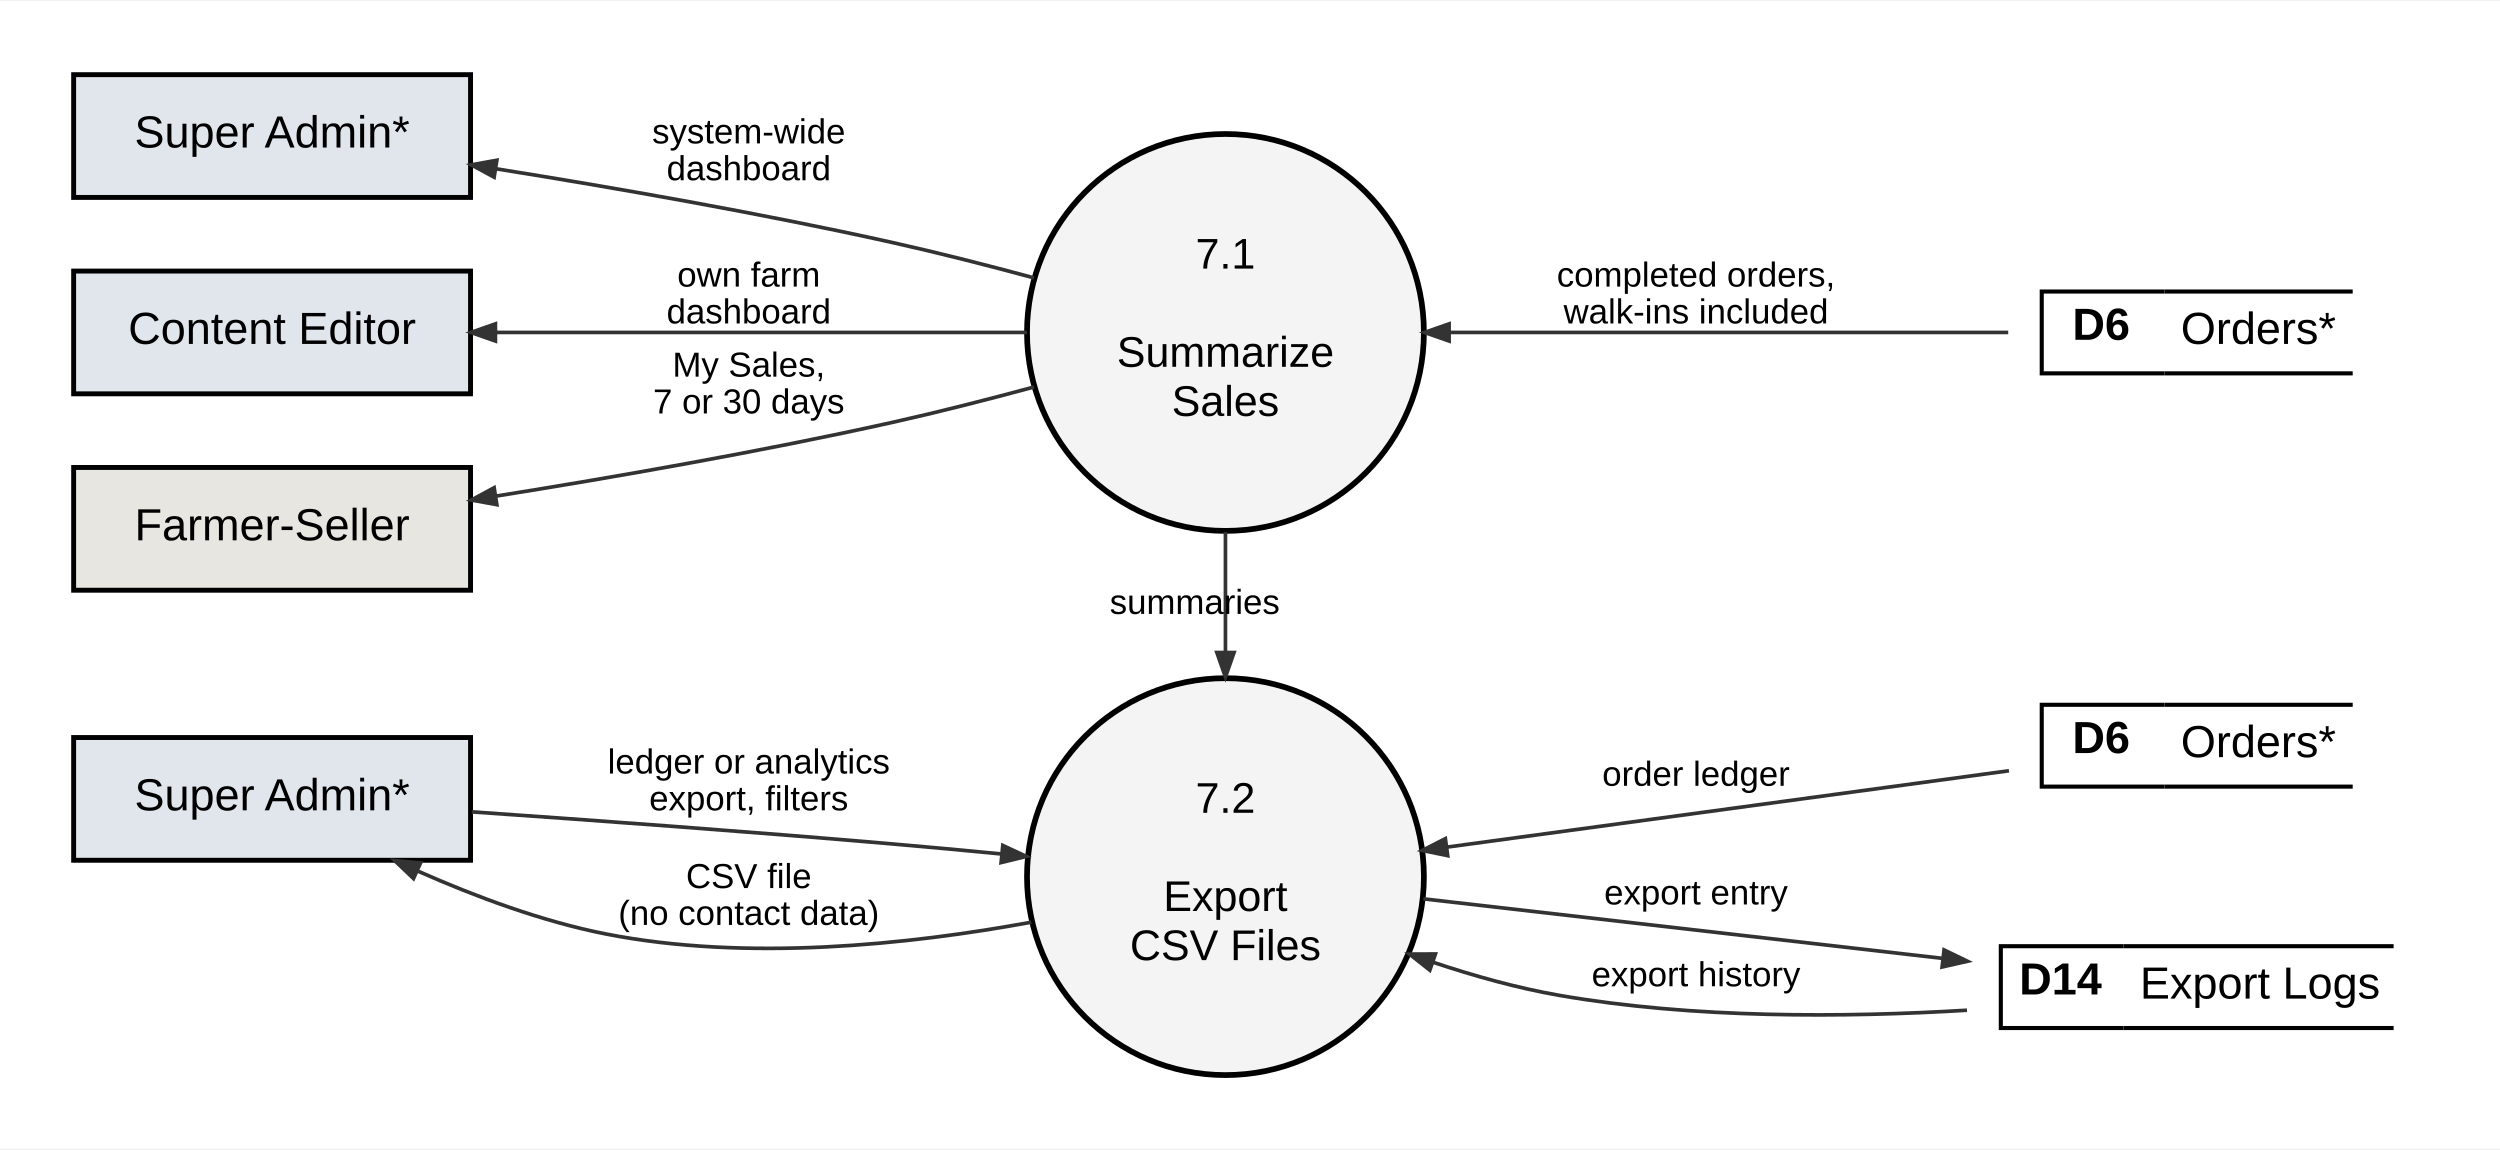
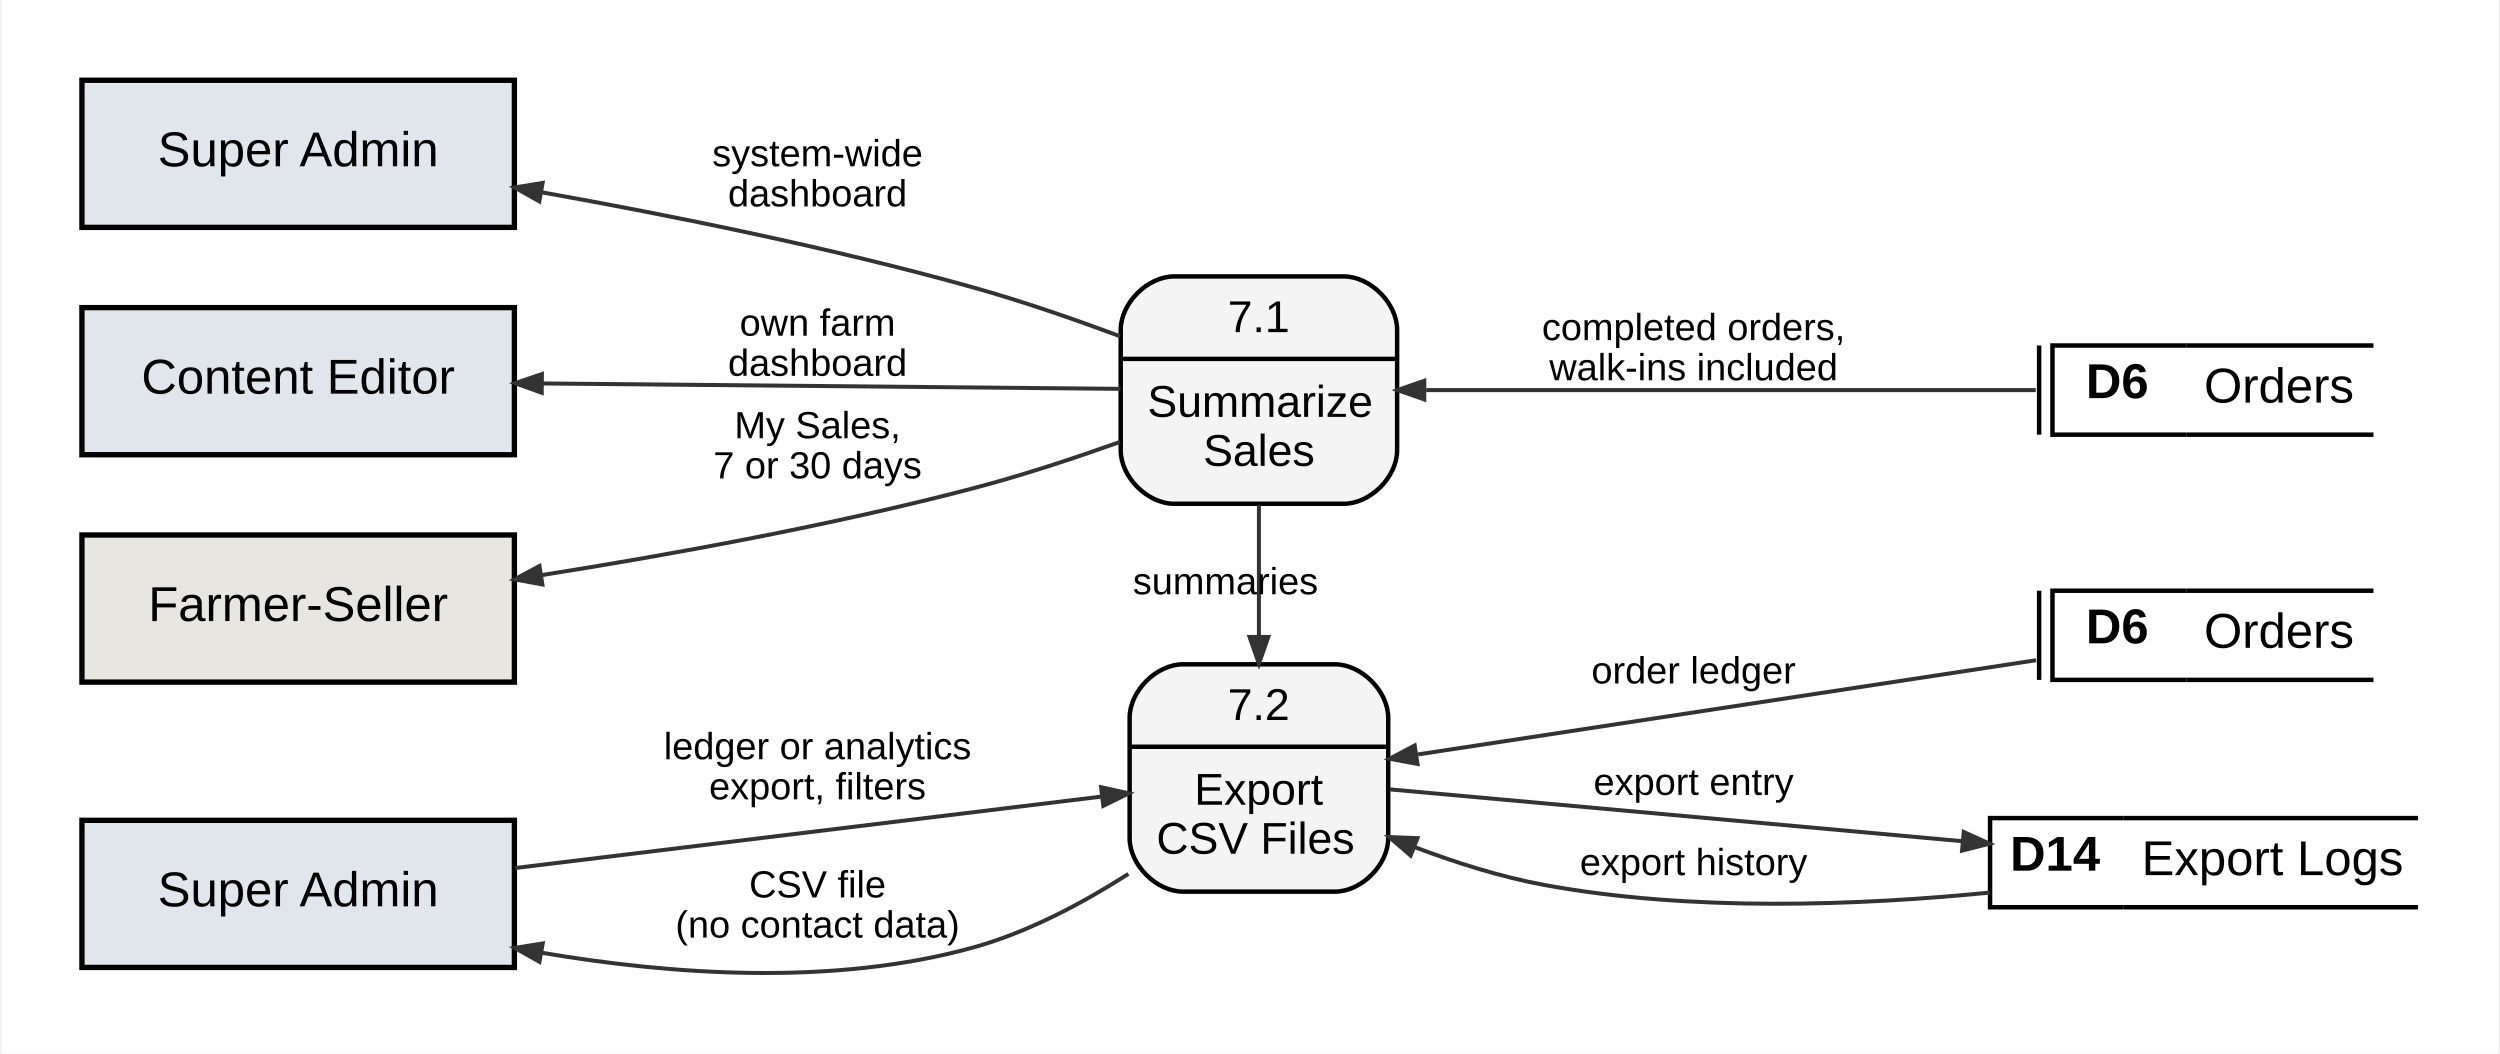
- <svg xmlns="http://www.w3.org/2000/svg" width="611pt" height="281pt" viewBox="0.00 0.00 611.00 280.50">
-   <g id="graph0" class="graph" transform="scale(1 1) rotate(0) translate(18 262.5)">
-     <polygon fill="white" stroke="transparent" points="-18,18 -18,-262.5 593,-262.5 593,18 -18,18" />
+ <svg xmlns="http://www.w3.org/2000/svg" width="560pt" height="236pt" viewBox="0.00 0.00 560.00 236.32">
+   <g id="graph0" class="graph" transform="scale(1 1) rotate(0) translate(18 218.32)">
+     <line x1="86.00" y1="-167.32" x2="97.00" y2="-178.32" stroke="black" stroke-width="1.2" />
+     <line x1="86.00" y1="-1.32" x2="97.00" y2="-12.32" stroke="black" stroke-width="1.2" />
+     <polygon fill="white" stroke="transparent" points="-18,18 -18,-218.32 542,-218.32 542,18 -18,18" />
    <g id="node1" class="node">
-       <ellipse fill="#f4f4f4" stroke="black" stroke-width="1.4" cx="281.5" cy="-181.5" rx="48.5" ry="48.5" />
-       <text text-anchor="middle" x="281.5" y="-197.1" font-family="Liberation Sans" font-size="10.50">7.1</text>
-       <text text-anchor="middle" x="281.5" y="-173.1" font-family="Liberation Sans" font-size="10.50">Summarize</text>
-       <text text-anchor="middle" x="281.5" y="-161.1" font-family="Liberation Sans" font-size="10.50">Sales</text>
+       <path fill="#f4f4f4" stroke="transparent" d="M245,-105.32C245,-105.32 283,-105.32 283,-105.32 289,-105.32 295,-111.32 295,-117.32 295,-117.32 295,-144.32 295,-144.32 295,-150.32 289,-156.32 283,-156.32 283,-156.32 245,-156.32 245,-156.32 239,-156.32 233,-150.32 233,-144.32 233,-144.32 233,-117.32 233,-117.32 233,-111.32 239,-105.32 245,-105.32" />
+       <text text-anchor="start" x="257" y="-143.82" font-family="Liberation Sans" font-size="10.00">7.1</text>
+       <text text-anchor="start" x="239" y="-124.82" font-family="Liberation Sans" font-size="10.00">Summarize</text>
+       <text text-anchor="start" x="251.5" y="-113.82" font-family="Liberation Sans" font-size="10.00">Sales</text>
+       <polygon fill="black" stroke="black" points="233,-137.82 233,-137.82 295,-137.82 295,-137.82 233,-137.82" />
+       <path fill="none" stroke="black" d="M245,-105.32C245,-105.32 283,-105.32 283,-105.32 289,-105.32 295,-111.32 295,-117.32 295,-117.32 295,-144.32 295,-144.32 295,-150.32 289,-156.32 283,-156.32 283,-156.32 245,-156.32 245,-156.32 239,-156.32 233,-150.32 233,-144.32 233,-144.32 233,-117.32 233,-117.32 233,-111.32 239,-105.32 245,-105.32" />
    </g>
    <g id="node2" class="node">
-       <polyline fill="none" stroke="black" points="511,-191.5 481,-191.5 481,-171.5 511,-171.5 " />
-       <text text-anchor="start" x="488.5" y="-179.7" font-family="Liberation Sans" font-weight="bold" font-size="11.00">D6</text>
-       <polyline fill="none" stroke="black" points="511,-171.5 557,-171.5 " />
-       <polyline fill="none" stroke="black" points="557,-191.5 511,-191.5 " />
-       <text text-anchor="start" x="515" y="-178.7" font-family="Liberation Sans" font-size="11.00">Orders*</text>
+       <polyline fill="none" stroke="black" points="439,-140.82 439,-120.82 " />
+       <polyline fill="none" stroke="black" points="472,-140.82 442,-140.82 442,-120.82 472,-120.82 " />
+       <text text-anchor="start" x="449.5" y="-129.02" font-family="Liberation Sans" font-weight="bold" font-size="11.00">D6</text>
+       <polyline fill="none" stroke="black" points="472,-120.82 514,-120.82 " />
+       <polyline fill="none" stroke="black" points="514,-140.82 472,-140.82 " />
+       <text text-anchor="start" x="476" y="-128.02" font-family="Liberation Sans" font-size="11.00">Orders</text>
    </g>
    <g id="edge1" class="edge">
-       <path fill="none" stroke="#333333" stroke-width="0.9" d="M336.39,-181.5C377.64,-181.5 433.89,-181.5 472.81,-181.5" />
-       <polygon fill="#333333" stroke="#333333" stroke-width="0.9" points="336.16,-179.4 330.16,-181.5 336.16,-183.6 336.16,-179.4" />
-       <text text-anchor="middle" x="396.5" y="-192.7" font-family="Liberation Sans" font-size="8.50">completed orders,</text>
-       <text text-anchor="middle" x="396.5" y="-183.7" font-family="Liberation Sans" font-size="8.50">walk-ins included</text>
+       <path fill="none" stroke="#333333" stroke-width="0.9" d="M301.52,-130.82C339.86,-130.82 399.82,-130.82 438.25,-130.82" />
+       <polygon fill="#333333" stroke="#333333" stroke-width="0.9" points="301.09,-128.72 295.09,-130.82 301.09,-132.92 301.09,-128.72" />
+       <text text-anchor="middle" x="361.5" y="-142.02" font-family="Liberation Sans" font-size="8.50">completed orders,</text>
+       <text text-anchor="middle" x="361.5" y="-133.02" font-family="Liberation Sans" font-size="8.50">walk-ins included</text>
    </g>
    <g id="node6" class="node">
-       <ellipse fill="#f4f4f4" stroke="black" stroke-width="1.4" cx="281.5" cy="-48.5" rx="48.5" ry="48.5" />
-       <text text-anchor="middle" x="281.5" y="-64.1" font-family="Liberation Sans" font-size="10.50">7.2</text>
-       <text text-anchor="middle" x="281.5" y="-40.1" font-family="Liberation Sans" font-size="10.50">Export</text>
-       <text text-anchor="middle" x="281.5" y="-28.1" font-family="Liberation Sans" font-size="10.50">CSV Files</text>
+       <path fill="#f4f4f4" stroke="transparent" d="M247,-18.32C247,-18.32 281,-18.32 281,-18.32 287,-18.32 293,-24.32 293,-30.32 293,-30.32 293,-57.32 293,-57.32 293,-63.32 287,-69.32 281,-69.32 281,-69.32 247,-69.32 247,-69.32 241,-69.32 235,-63.32 235,-57.32 235,-57.32 235,-30.32 235,-30.32 235,-24.32 241,-18.32 247,-18.32" />
+       <text text-anchor="start" x="257" y="-56.82" font-family="Liberation Sans" font-size="10.00">7.2</text>
+       <text text-anchor="start" x="249.5" y="-37.82" font-family="Liberation Sans" font-size="10.00">Export</text>
+       <text text-anchor="start" x="241" y="-26.82" font-family="Liberation Sans" font-size="10.00">CSV Files</text>
+       <polygon fill="black" stroke="black" points="235,-50.82 235,-50.82 293,-50.82 293,-50.82 235,-50.82" />
+       <path fill="none" stroke="black" d="M247,-18.32C247,-18.32 281,-18.32 281,-18.32 287,-18.32 293,-24.32 293,-30.32 293,-30.32 293,-57.32 293,-57.32 293,-63.32 287,-69.32 281,-69.32 281,-69.32 247,-69.32 247,-69.32 241,-69.32 235,-63.32 235,-57.32 235,-57.32 235,-30.32 235,-30.32 235,-24.32 241,-18.32 247,-18.32" />
    </g>
    <g id="edge5" class="edge">
-       <path fill="none" stroke="#333333" stroke-width="0.9" d="M281.5,-132.74C281.5,-123.16 281.5,-113.05 281.5,-103.29" />
-       <polygon fill="#333333" stroke="#333333" stroke-width="0.9" points="283.6,-103.27 281.5,-97.27 279.4,-103.27 283.6,-103.27" />
-       <text text-anchor="middle" x="274" y="-112.7" font-family="Liberation Sans" font-size="8.50">summaries</text>
+       <path fill="none" stroke="#333333" stroke-width="0.9" d="M264,-105.07C264,-95.85 264,-85.34 264,-75.67" />
+       <polygon fill="#333333" stroke="#333333" stroke-width="0.9" points="266.1,-75.45 264,-69.45 261.9,-75.45 266.1,-75.45" />
+       <text text-anchor="middle" x="256.5" y="-85.02" font-family="Liberation Sans" font-size="8.50">summaries</text>
    </g>
    <g id="node3" class="node">
-       <polygon fill="#e1e6ed" stroke="black" stroke-width="1.2" points="97,-244.5 0,-244.5 0,-214.5 97,-214.5 97,-244.5" />
-       <text text-anchor="middle" x="48.5" y="-226.7" font-family="Liberation Sans" font-size="11.00">Super Admin*</text>
+       <polygon fill="#e1e6ed" stroke="black" stroke-width="1.2" points="97,-200.32 0,-200.32 0,-167.32 97,-167.32 97,-200.32" />
+       <text text-anchor="middle" x="48.5" y="-181.02" font-family="Liberation Sans" font-size="11.00">Super Admin</text>
    </g>
    <g id="edge2" class="edge">
-       <path fill="none" stroke="#333333" stroke-width="0.9" d="M103.21,-221.5C132.04,-216.89 168.1,-210.6 200,-203.5 211.31,-200.98 223.42,-197.89 234.71,-194.83" />
-       <polygon fill="#333333" stroke="#333333" stroke-width="0.9" points="102.77,-219.44 97.18,-222.46 103.43,-223.59 102.77,-219.44" />
-       <text text-anchor="middle" x="165" y="-227.7" font-family="Liberation Sans" font-size="8.50">system-wide</text>
-       <text text-anchor="middle" x="165" y="-218.7" font-family="Liberation Sans" font-size="8.50">dashboard</text>
+       <path fill="none" stroke="#333333" stroke-width="0.9" d="M103.11,-175.19C132.06,-170.02 168.27,-162.72 200,-153.82 210.87,-150.77 222.55,-146.73 232.87,-142.89" />
+       <polygon fill="#333333" stroke="#333333" stroke-width="0.9" points="102.59,-173.15 97.05,-176.26 103.33,-177.29 102.59,-173.15" />
+       <text text-anchor="middle" x="165" y="-181.02" font-family="Liberation Sans" font-size="8.50">system-wide</text>
+       <text text-anchor="middle" x="165" y="-172.02" font-family="Liberation Sans" font-size="8.50">dashboard</text>
    </g>
    <g id="node4" class="node">
-       <polygon fill="#e1e6ed" stroke="black" stroke-width="1.2" points="97,-196.5 0,-196.5 0,-166.5 97,-166.5 97,-196.5" />
-       <text text-anchor="middle" x="48.5" y="-178.7" font-family="Liberation Sans" font-size="11.00">Content Editor</text>
+       <polygon fill="#e1e6ed" stroke="black" stroke-width="1.2" points="97,-149.32 0,-149.32 0,-116.32 97,-116.32 97,-149.32" />
+       <text text-anchor="middle" x="48.5" y="-130.02" font-family="Liberation Sans" font-size="11.00">Content Editor</text>
    </g>
    <g id="edge3" class="edge">
-       <path fill="none" stroke="#333333" stroke-width="0.9" d="M103.26,-181.5C142.52,-181.5 195.26,-181.5 232.98,-181.5" />
-       <polygon fill="#333333" stroke="#333333" stroke-width="0.9" points="103.08,-179.4 97.08,-181.5 103.08,-183.6 103.08,-179.4" />
-       <text text-anchor="middle" x="165" y="-192.7" font-family="Liberation Sans" font-size="8.50">own farm</text>
-       <text text-anchor="middle" x="165" y="-183.7" font-family="Liberation Sans" font-size="8.50">dashboard</text>
+       <path fill="none" stroke="#333333" stroke-width="0.9" d="M103.35,-132.31C144.39,-131.93 199.38,-131.41 232.95,-131.1" />
+       <polygon fill="#333333" stroke="#333333" stroke-width="0.9" points="103.13,-130.22 97.15,-132.37 103.17,-134.42 103.13,-130.22" />
+       <text text-anchor="middle" x="165" y="-143.02" font-family="Liberation Sans" font-size="8.50">own farm</text>
+       <text text-anchor="middle" x="165" y="-134.02" font-family="Liberation Sans" font-size="8.50">dashboard</text>
    </g>
    <g id="node5" class="node">
-       <polygon fill="#e8e6e0" stroke="black" stroke-width="1.2" points="97,-148.5 0,-148.5 0,-118.5 97,-118.5 97,-148.5" />
-       <text text-anchor="middle" x="48.5" y="-130.7" font-family="Liberation Sans" font-size="11.00">Farmer-Seller</text>
+       <polygon fill="#e8e6e0" stroke="black" stroke-width="1.2" points="97,-98.32 0,-98.32 0,-65.32 97,-65.32 97,-98.32" />
+       <text text-anchor="middle" x="48.5" y="-79.02" font-family="Liberation Sans" font-size="11.00">Farmer-Seller</text>
    </g>
    <g id="edge4" class="edge">
-       <path fill="none" stroke="#333333" stroke-width="0.9" d="M103.21,-141.5C132.04,-146.11 168.1,-152.4 200,-159.5 211.31,-162.02 223.42,-165.11 234.71,-168.17" />
-       <polygon fill="#333333" stroke="#333333" stroke-width="0.9" points="103.43,-139.41 97.18,-140.54 102.77,-143.56 103.43,-139.41" />
-       <text text-anchor="middle" x="165" y="-170.7" font-family="Liberation Sans" font-size="8.50">My Sales,</text>
-       <text text-anchor="middle" x="165" y="-161.7" font-family="Liberation Sans" font-size="8.50">7 or 30 days</text>
+       <path fill="none" stroke="#333333" stroke-width="0.9" d="M103.09,-89.32C132.03,-93.9 168.24,-100.48 200,-108.82 210.87,-111.67 222.55,-115.52 232.86,-119.2" />
+       <polygon fill="#333333" stroke="#333333" stroke-width="0.9" points="103.28,-87.22 97.03,-88.37 102.63,-91.37 103.28,-87.22" />
+       <text text-anchor="middle" x="165" y="-120.02" font-family="Liberation Sans" font-size="8.50">My Sales,</text>
+       <text text-anchor="middle" x="165" y="-111.02" font-family="Liberation Sans" font-size="8.50">7 or 30 days</text>
    </g>
    <g id="node7" class="node">
-       <polyline fill="none" stroke="black" points="511,-90.5 481,-90.5 481,-70.5 511,-70.5 " />
-       <text text-anchor="start" x="488.5" y="-78.7" font-family="Liberation Sans" font-weight="bold" font-size="11.00">D6</text>
-       <polyline fill="none" stroke="black" points="511,-70.5 557,-70.5 " />
-       <polyline fill="none" stroke="black" points="557,-90.5 511,-90.5 " />
-       <text text-anchor="start" x="515" y="-77.7" font-family="Liberation Sans" font-size="11.00">Orders*</text>
+       <polyline fill="none" stroke="black" points="439,-85.82 439,-65.82 " />
+       <polyline fill="none" stroke="black" points="472,-85.82 442,-85.82 442,-65.82 472,-65.82 " />
+       <text text-anchor="start" x="449.5" y="-74.02" font-family="Liberation Sans" font-weight="bold" font-size="11.00">D6</text>
+       <polyline fill="none" stroke="black" points="472,-65.82 514,-65.82 " />
+       <polyline fill="none" stroke="black" points="514,-85.82 472,-85.82 " />
+       <text text-anchor="start" x="476" y="-73.02" font-family="Liberation Sans" font-size="11.00">Orders</text>
    </g>
    <g id="edge7" class="edge">
-       <path fill="none" stroke="#333333" stroke-width="0.9" d="M335.58,-55.71C376.97,-61.34 433.81,-69.06 472.99,-74.38" />
-       <polygon fill="#333333" stroke="#333333" stroke-width="0.9" points="335.82,-53.63 329.59,-54.9 335.25,-57.79 335.82,-53.63" />
-       <text text-anchor="middle" x="396.5" y="-70.7" font-family="Liberation Sans" font-size="8.50">order ledger</text>
+       <path fill="none" stroke="#333333" stroke-width="0.9" d="M299.72,-49.11C337.99,-54.94 399.29,-64.28 438.32,-70.23" />
+       <polygon fill="#333333" stroke="#333333" stroke-width="0.9" points="299.57,-46.96 293.32,-48.13 298.94,-51.11 299.57,-46.96" />
+       <text text-anchor="middle" x="361.5" y="-65.02" font-family="Liberation Sans" font-size="8.50">order ledger</text>
    </g>
    <g id="node9" class="node">
-       <polyline fill="none" stroke="black" points="501,-31.5 471,-31.5 471,-11.5 501,-11.5 " />
-       <text text-anchor="start" x="475.5" y="-19.7" font-family="Liberation Sans" font-weight="bold" font-size="11.00">D14</text>
-       <polyline fill="none" stroke="black" points="501,-11.5 567,-11.5 " />
-       <polyline fill="none" stroke="black" points="567,-31.5 501,-31.5 " />
-       <text text-anchor="start" x="505" y="-18.7" font-family="Liberation Sans" font-size="11.00">Export Logs</text>
+       <polyline fill="none" stroke="black" points="458,-34.82 428,-34.82 428,-14.82 458,-14.82 " />
+       <text text-anchor="start" x="432.5" y="-23.02" font-family="Liberation Sans" font-weight="bold" font-size="11.00">D14</text>
+       <polyline fill="none" stroke="black" points="458,-14.82 524,-14.82 " />
+       <polyline fill="none" stroke="black" points="524,-34.82 458,-34.82 " />
+       <text text-anchor="start" x="462" y="-22.02" font-family="Liberation Sans" font-size="11.00">Export Logs</text>
    </g>
    <g id="edge9" class="edge">
-       <path fill="none" stroke="#333333" stroke-width="0.9" d="M329.87,-43.07C366.34,-38.89 417.02,-33.08 456.6,-28.54" />
-       <polygon fill="#333333" stroke="#333333" stroke-width="0.9" points="457.13,-30.59 462.85,-27.82 456.65,-26.42 457.13,-30.59" />
-       <text text-anchor="middle" x="396.5" y="-41.7" font-family="Liberation Sans" font-size="8.50">export entry</text>
+       <path fill="none" stroke="#333333" stroke-width="0.9" d="M293.32,-41.26C326.12,-38.29 380.87,-33.34 421.71,-29.64" />
+       <polygon fill="#333333" stroke="#333333" stroke-width="0.9" points="422.09,-31.71 427.88,-29.08 421.72,-27.53 422.09,-31.71" />
+       <text text-anchor="middle" x="361.5" y="-40.02" font-family="Liberation Sans" font-size="8.50">export entry</text>
    </g>
    <g id="edge10" class="edge">
-       <path fill="none" stroke="#333333" stroke-width="0.9" d="M332.28,-27.56C342.28,-24.22 352.85,-21.27 363,-19.5 395.74,-13.78 432.97,-14.05 462.73,-15.85" />
-       <polygon fill="#333333" stroke="#333333" stroke-width="0.9" points="331.45,-25.63 326.46,-29.57 332.82,-29.6 331.45,-25.63" />
-       <text text-anchor="middle" x="396.5" y="-21.7" font-family="Liberation Sans" font-size="8.50">export history</text>
+       <path fill="none" stroke="#333333" stroke-width="0.9" d="M298.85,-28.34C308.11,-24.83 318.28,-21.61 328,-19.82 361.02,-13.74 398.91,-15.23 427.95,-18.11" />
+       <polygon fill="#333333" stroke="#333333" stroke-width="0.9" points="298.03,-26.41 293.22,-30.56 299.57,-30.32 298.03,-26.41" />
+       <text text-anchor="middle" x="361.5" y="-22.02" font-family="Liberation Sans" font-size="8.50">export history</text>
    </g>
    <g id="node8" class="node">
-       <polygon fill="#e1e6ed" stroke="black" stroke-width="1.2" points="97,-82.5 0,-82.5 0,-52.5 97,-52.5 97,-82.5" />
-       <text text-anchor="middle" x="48.5" y="-64.7" font-family="Liberation Sans" font-size="11.00">Super Admin*</text>
+       <polygon fill="#e1e6ed" stroke="black" stroke-width="1.2" points="97,-34.32 0,-34.32 0,-1.32 97,-1.32 97,-34.32" />
+       <text text-anchor="middle" x="48.5" y="-15.02" font-family="Liberation Sans" font-size="11.00">Super Admin</text>
    </g>
    <g id="edge6" class="edge">
-       <path fill="none" stroke="#333333" stroke-width="0.9" d="M97.31,-64.33C126.9,-62.28 165.68,-59.46 200,-56.5 208.64,-55.76 217.8,-54.9 226.72,-54.04" />
-       <polygon fill="#333333" stroke="#333333" stroke-width="0.9" points="227.08,-56.12 232.84,-53.44 226.67,-51.94 227.08,-56.12" />
-       <text text-anchor="middle" x="165" y="-73.7" font-family="Liberation Sans" font-size="8.50">ledger or analytics</text>
-       <text text-anchor="middle" x="165" y="-64.7" font-family="Liberation Sans" font-size="8.50">export, filters</text>
+       <path fill="none" stroke="#333333" stroke-width="0.9" d="M97.15,-23.62C137.11,-28.49 193.21,-35.32 228.83,-39.66" />
+       <polygon fill="#333333" stroke="#333333" stroke-width="0.9" points="228.59,-41.74 234.8,-40.38 229.1,-37.57 228.59,-41.74" />
+       <text text-anchor="middle" x="165" y="-48.02" font-family="Liberation Sans" font-size="8.50">ledger or analytics</text>
+       <text text-anchor="middle" x="165" y="-39.02" font-family="Liberation Sans" font-size="8.50">export, filters</text>
    </g>
    <g id="edge8" class="edge">
-       <path fill="none" stroke="#333333" stroke-width="0.9" d="M84.24,-49.8C98.1,-43.67 114.44,-37.57 130,-34.5 164.5,-27.7 204.12,-31.86 234.04,-37.36" />
-       <polygon fill="#333333" stroke="#333333" stroke-width="0.9" points="83.06,-48.03 78.46,-52.42 84.79,-51.86 83.06,-48.03" />
-       <text text-anchor="middle" x="165" y="-45.7" font-family="Liberation Sans" font-size="8.50">CSV file</text>
-       <text text-anchor="middle" x="165" y="-36.7" font-family="Liberation Sans" font-size="8.50">(no contact data)</text>
+       <path fill="none" stroke="#333333" stroke-width="0.9" d="M103.18,-4.61C132.3,0.34 168.64,2.91 200,-5.82 212.18,-9.21 224.36,-15.66 234.72,-22.3" />
+       <polygon fill="#333333" stroke="#333333" stroke-width="0.9" points="102.62,-2.58 97.08,-5.7 103.36,-6.71 102.62,-2.58" />
+       <text text-anchor="middle" x="165" y="-17.02" font-family="Liberation Sans" font-size="8.50">CSV file</text>
+       <text text-anchor="middle" x="165" y="-8.02" font-family="Liberation Sans" font-size="8.50">(no contact data)</text>
    </g>
  </g>
</svg>
